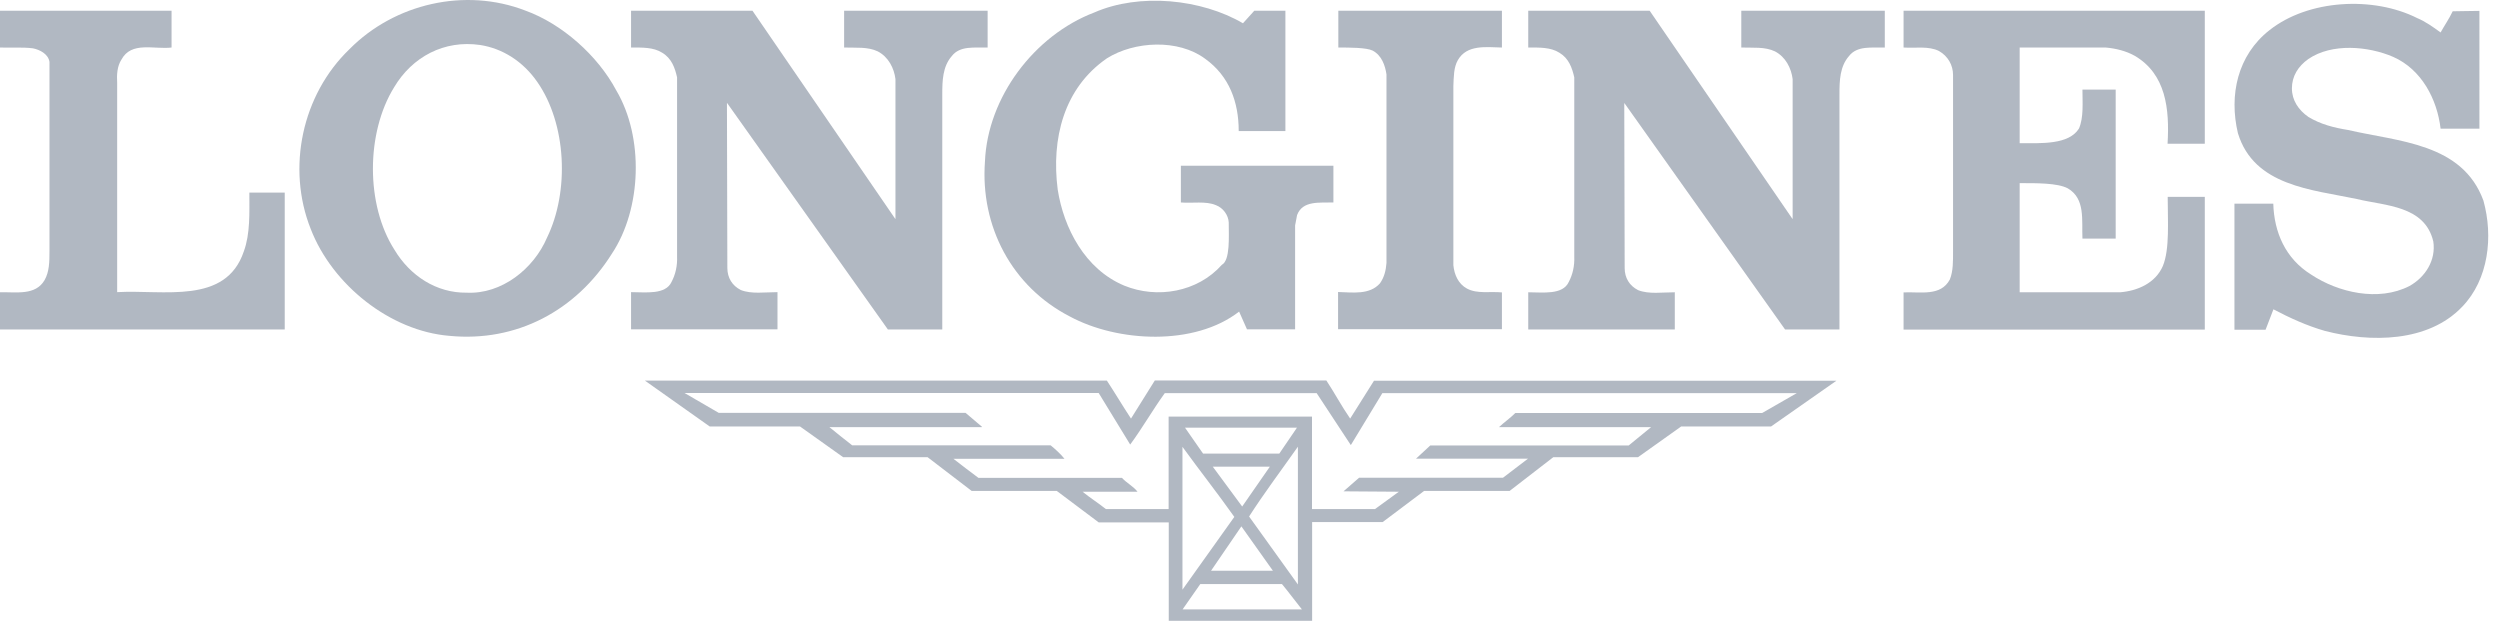
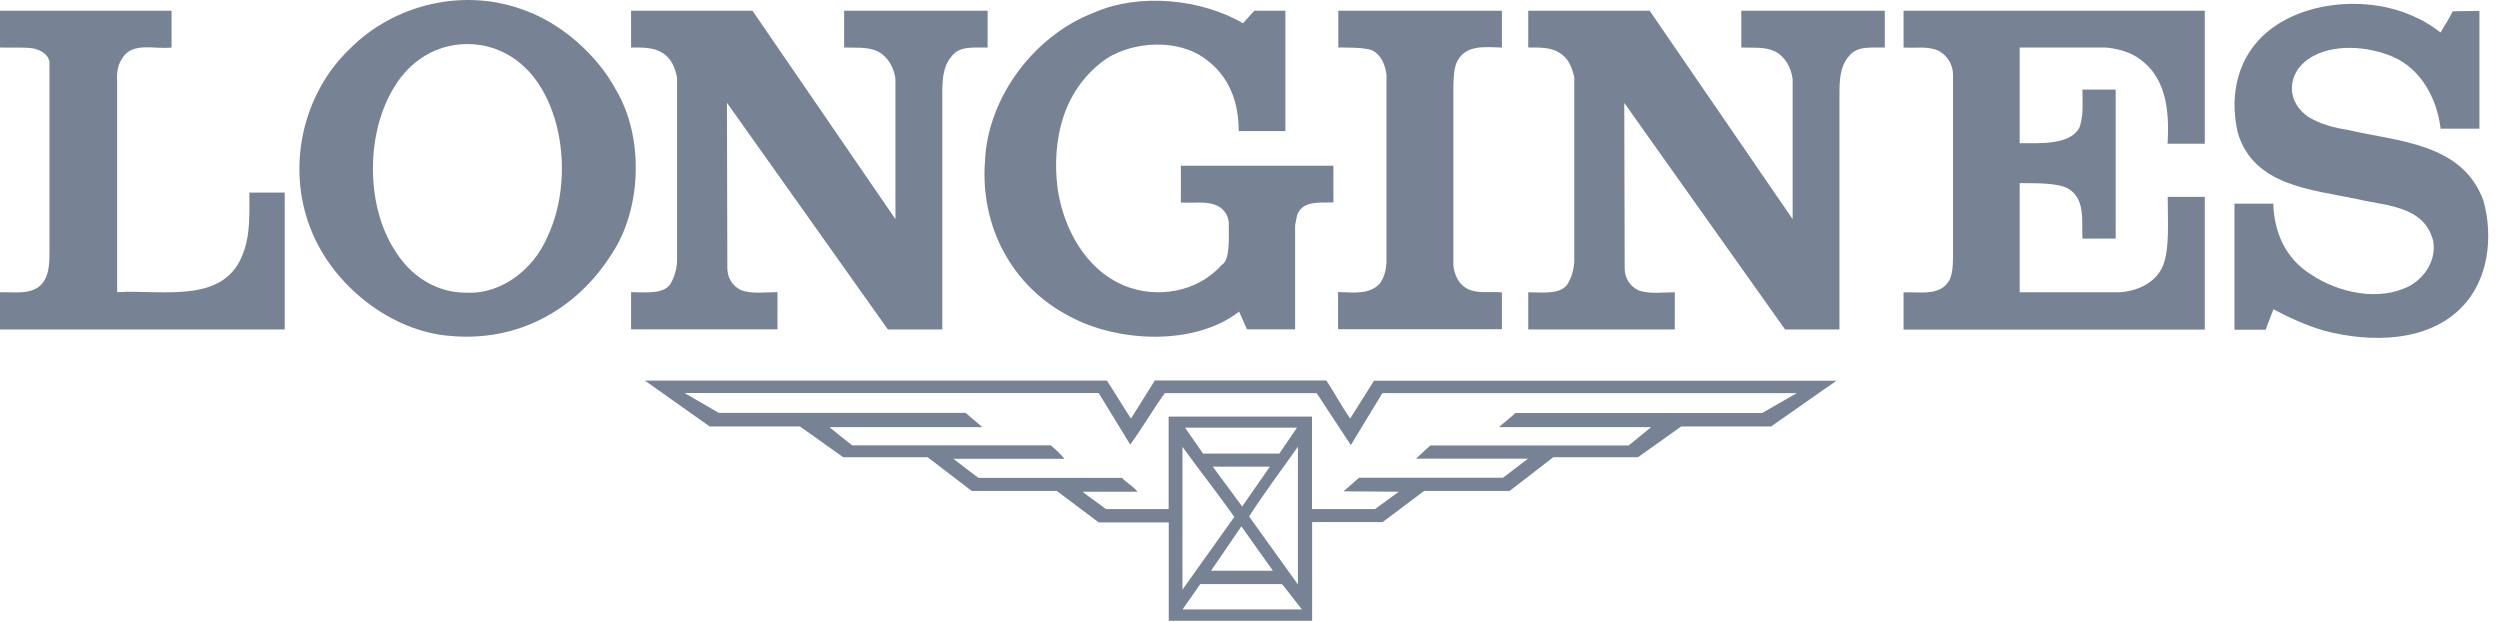
<svg xmlns="http://www.w3.org/2000/svg" width="181" height="45" viewBox="0 0 181 45" fill="none">
-   <g opacity="0.4">
+   <g opacity="0.7">
    <path fill-rule="evenodd" clip-rule="evenodd" d="M89.991 1.685L90.81 0.778H93.063V9.489H89.683C89.683 7.386 88.999 5.505 87.247 4.251C85.312 2.814 82.144 2.968 80.141 4.222C77.011 6.383 76.106 10.048 76.578 13.723C77.011 16.511 78.552 19.492 81.393 20.678C83.771 21.653 86.708 21.151 88.46 19.174C89.076 18.846 88.961 17.128 88.961 16.106C88.932 15.575 88.556 15.045 88.027 14.852C87.305 14.543 86.342 14.727 85.495 14.659V11.997H96.539V14.659C95.537 14.688 94.315 14.505 93.91 15.566L93.766 16.318V23.842H90.28L89.712 22.559C86.486 25.067 80.921 24.788 77.445 22.907C73.256 20.746 70.965 16.386 71.311 11.688C71.504 7.048 74.874 2.563 79.226 0.904C82.51 -0.534 86.987 -0.071 89.991 1.685Z" fill="#3D4D66" />
-     <path fill-rule="evenodd" clip-rule="evenodd" d="M176.699 2.35C176.978 1.849 177.325 1.347 177.575 0.817C178.124 0.817 178.856 0.788 179.511 0.788V9.315H176.699C176.449 7.183 175.322 5.022 173.262 4.116C171.451 3.334 168.823 3.113 167.128 4.27C166.377 4.801 165.934 5.524 165.934 6.402C165.934 7.251 166.406 7.965 167.128 8.466C168.004 8.997 168.977 9.248 170.007 9.412C173.637 10.26 178.269 10.347 179.8 14.524C180.522 17.128 180.175 20.225 178.269 22.202C175.794 24.807 171.605 24.807 168.322 23.958C167.013 23.582 165.79 23.022 164.596 22.395L164.028 23.871H161.774V14.746H164.586C164.644 16.81 165.462 18.73 167.34 19.887C169.275 21.17 172.193 21.865 174.446 20.707C175.573 20.08 176.381 18.855 176.17 17.476C175.544 14.871 172.694 14.91 170.633 14.408C167.378 13.723 163.19 13.473 162.025 9.643C161.37 6.884 161.996 4 164.307 2.187C167.118 -0.042 171.817 -0.293 175.004 1.309C175.601 1.559 176.131 1.936 176.699 2.35Z" fill="#3D4D66" />
+     <path fill-rule="evenodd" clip-rule="evenodd" d="M176.699 2.35C176.979 1.849 177.325 1.347 177.576 0.817C178.124 0.817 178.856 0.788 179.511 0.788V9.315H176.699C176.449 7.183 175.322 5.022 173.262 4.116C171.452 3.334 168.823 3.113 167.128 4.27C166.377 4.801 165.934 5.524 165.934 6.402C165.934 7.251 166.406 7.965 167.128 8.466C168.005 8.997 168.977 9.248 170.007 9.412C173.637 10.26 178.269 10.347 179.8 14.524C180.522 17.128 180.175 20.225 178.269 22.202C175.794 24.807 171.606 24.807 168.322 23.958C167.013 23.582 165.79 23.022 164.596 22.395L164.028 23.871H161.775V14.746H164.586C164.644 16.81 165.463 18.73 167.34 19.887C169.276 21.17 172.193 21.865 174.446 20.707C175.573 20.08 176.382 18.855 176.17 17.476C175.544 14.871 172.694 14.91 170.633 14.408C167.379 13.723 163.19 13.473 162.025 9.643C161.37 6.884 161.996 4 164.307 2.187C167.119 -0.042 171.818 -0.293 175.005 1.309C175.602 1.559 176.131 1.936 176.699 2.35Z" fill="#3D4D66" />
    <path fill-rule="evenodd" clip-rule="evenodd" d="M12.421 3.441C11.169 3.595 9.513 2.968 8.791 4.318C8.483 4.791 8.445 5.418 8.483 6.006V21.151C11.834 20.958 16.34 22.087 17.65 18.209C18.122 16.926 18.054 15.421 18.054 13.945H20.615V23.852H0V21.161C1.194 21.132 2.561 21.412 3.226 20.283C3.572 19.685 3.582 18.932 3.582 18.219V4.473C3.486 3.904 2.879 3.595 2.378 3.498C1.627 3.402 0.78 3.47 0 3.441V0.778H12.421V3.441Z" fill="#3D4D66" />
    <path fill-rule="evenodd" clip-rule="evenodd" d="M64.802 15.826L64.831 15.855V5.727C64.735 4.945 64.33 4.125 63.55 3.72C62.828 3.373 61.952 3.47 61.114 3.441V0.778H71.504V3.441C70.56 3.47 69.501 3.286 68.904 4.068C68.249 4.82 68.221 5.842 68.221 6.826V23.852H64.282L52.66 7.482L52.631 7.453L52.66 19.395C52.66 20.109 53.007 20.678 53.633 20.997C54.413 21.305 55.385 21.151 56.29 21.151V23.842H45.689V21.151C46.729 21.151 48.193 21.363 48.626 20.399C48.905 19.868 49.049 19.241 49.02 18.576V5.601C48.867 4.916 48.626 4.222 47.942 3.817C47.316 3.412 46.469 3.441 45.689 3.441V0.778H54.48L64.802 15.826Z" fill="#3D4D66" />
-     <path fill-rule="evenodd" clip-rule="evenodd" d="M129.758 15.826L129.787 15.855V5.727C129.691 4.945 129.286 4.125 128.507 3.72C127.784 3.373 126.908 3.47 126.07 3.441V0.778H136.46V3.441C135.526 3.47 134.457 3.286 133.86 4.068C133.205 4.82 133.177 5.842 133.177 6.826V23.852H129.238L117.626 7.492L117.597 7.463L117.626 19.405C117.626 20.119 117.973 20.688 118.598 21.006C119.378 21.315 120.351 21.161 121.256 21.161V23.852H110.645V21.161C111.685 21.161 113.149 21.373 113.582 20.408C113.861 19.878 114.005 19.251 113.977 18.585V5.601C113.823 4.916 113.582 4.222 112.898 3.817C112.272 3.412 111.425 3.441 110.645 3.441V0.778H119.436L129.758 15.826Z" fill="#3D4D66" />
+     <path fill-rule="evenodd" clip-rule="evenodd" d="M129.759 15.826L129.787 15.855V5.727C129.691 4.945 129.287 4.125 128.507 3.72C127.785 3.373 126.908 3.47 126.071 3.441V0.778H136.46V3.441C135.526 3.47 134.457 3.286 133.86 4.068C133.206 4.82 133.177 5.842 133.177 6.826V23.852H129.239L117.626 7.492L117.597 7.463L117.626 19.405C117.626 20.119 117.973 20.688 118.599 21.006C119.379 21.315 120.351 21.161 121.256 21.161V23.852H110.645V21.161C111.685 21.161 113.149 21.373 113.582 20.408C113.861 19.878 114.006 19.251 113.977 18.585V5.601C113.823 4.916 113.582 4.222 112.898 3.817C112.273 3.412 111.425 3.441 110.645 3.441V0.778H119.436L129.759 15.826Z" fill="#3D4D66" />
    <path fill-rule="evenodd" clip-rule="evenodd" d="M108.739 3.441C107.583 3.412 106.206 3.219 105.552 4.347C105.243 4.878 105.253 5.572 105.224 6.228V19.203C105.292 19.887 105.58 20.553 106.206 20.891C106.957 21.296 107.891 21.084 108.739 21.17V23.833H96.876V21.141C97.935 21.17 99.158 21.363 99.909 20.514C100.217 20.08 100.342 19.579 100.381 19.038V5.389C100.285 4.733 100.034 4.01 99.379 3.662C98.927 3.441 97.704 3.441 96.895 3.441V0.778H108.739V3.441Z" fill="#3D4D66" />
-     <path fill-rule="evenodd" clip-rule="evenodd" d="M159.618 10.405H156.931C157.085 7.868 156.806 5.36 154.553 4.039C153.927 3.691 153.205 3.508 152.454 3.441H146.224V10.367C147.784 10.367 149.777 10.492 150.518 9.305C150.865 8.495 150.769 7.444 150.769 6.489H153.176V17.273H150.769C150.711 15.923 150.99 14.389 149.71 13.637C148.958 13.241 147.437 13.26 146.224 13.26V21.161H153.494C154.745 21.064 156.055 20.505 156.594 19.251C157.095 18.026 156.941 15.99 156.941 14.254H159.627V23.862H137.818V21.17C139.041 21.113 140.504 21.479 141.169 20.235C141.419 19.608 141.4 18.884 141.4 18.161V5.418C141.4 4.733 141.044 4.068 140.379 3.691C139.628 3.315 138.656 3.498 137.818 3.441V0.778H159.627V10.405H159.618Z" fill="#3D4D66" />
+     <path fill-rule="evenodd" clip-rule="evenodd" d="M159.617 10.405H156.931C157.085 7.868 156.806 5.36 154.553 4.039C153.927 3.691 153.205 3.508 152.454 3.441H146.224V10.367C147.784 10.367 149.777 10.492 150.518 9.305C150.865 8.495 150.769 7.444 150.769 6.489H153.176V17.273H150.769C150.711 15.923 150.99 14.389 149.709 13.637C148.958 13.241 147.437 13.26 146.224 13.26V21.161H153.494C154.745 21.064 156.055 20.505 156.594 19.251C157.095 18.026 156.941 15.99 156.941 14.254H159.627V23.862H137.818V21.17C139.041 21.113 140.504 21.479 141.169 20.235C141.419 19.608 141.4 18.884 141.4 18.161V5.418C141.4 4.733 141.043 4.068 140.379 3.691C139.628 3.315 138.655 3.498 137.818 3.441V0.778H159.627V10.405H159.617Z" fill="#3D4D66" />
    <path fill-rule="evenodd" clip-rule="evenodd" d="M44.62 6.547C46.623 9.932 46.469 15.103 44.303 18.363C41.703 22.502 37.389 24.788 32.536 24.315C28.251 23.968 24.053 20.62 22.493 16.569C20.741 12.151 21.867 6.855 25.305 3.556C28.559 0.267 33.663 -0.929 38.044 0.769C40.682 1.724 43.272 4.01 44.62 6.547ZM38.891 5.92C37.861 4.444 36.388 3.508 34.76 3.257C32.16 2.881 29.849 4.106 28.53 6.325C26.499 9.614 26.47 14.823 28.559 18.084C29.686 19.965 31.592 21.219 33.788 21.19C36.32 21.315 38.641 19.463 39.604 17.206C41.24 13.849 41.019 8.958 38.891 5.92Z" fill="#3D4D66" />
    <path fill-rule="evenodd" clip-rule="evenodd" d="M80.132 27.547C80.728 28.453 81.287 29.399 81.884 30.305L83.608 27.547H96.029C96.626 28.453 97.126 29.399 97.752 30.305L99.476 27.566H132.955L128.228 30.875H121.719L118.589 33.103H112.456L109.297 35.543H103.106L100.102 37.8H94.998V44.948H84.618V37.82H79.544L76.511 35.543H70.349L67.161 33.103H61.047L57.918 30.875H51.38L46.69 27.556H80.132V27.547ZM81.826 32.186L79.544 28.453H49.56L52.034 29.89H69.906L71.09 30.894V30.923H60.046C60.575 31.366 61.143 31.8 61.702 32.244H76.068C76.415 32.524 76.819 32.9 77.07 33.218H69.029C69.626 33.691 70.252 34.154 70.84 34.598H81.229C81.576 34.974 82.076 35.225 82.356 35.601H78.379C78.909 36.035 79.506 36.411 80.064 36.855H84.609V30.161H94.989V36.855H99.553L101.276 35.601L97.271 35.572L98.397 34.588H108.816L110.626 33.209C107.94 33.209 105.195 33.209 102.519 33.209L103.549 32.254H117.915L119.542 30.923H108.527C108.931 30.547 109.336 30.276 109.711 29.9H127.582L130.086 28.463H100.082L97.8 32.225C96.982 30.971 96.144 29.717 95.326 28.463H84.33C83.453 29.678 82.702 31 81.826 32.186ZM92.62 32.842L93.901 30.961H85.793L87.103 32.842H92.62ZM89.365 37.424C88.143 35.698 86.833 34.038 85.61 32.35V42.691L89.365 37.424ZM90.434 37.395L93.968 42.315V32.341C92.774 34.038 91.522 35.698 90.434 37.395ZM89.934 36.672L91.936 33.788H87.806L89.934 36.672ZM87.68 41.321H92.158L89.876 38.109L87.68 41.321ZM92.813 42.286H86.901L85.62 44.119H94.257C93.776 43.521 93.304 42.874 92.813 42.286Z" fill="#3D4D66" />
  </g>
</svg>
